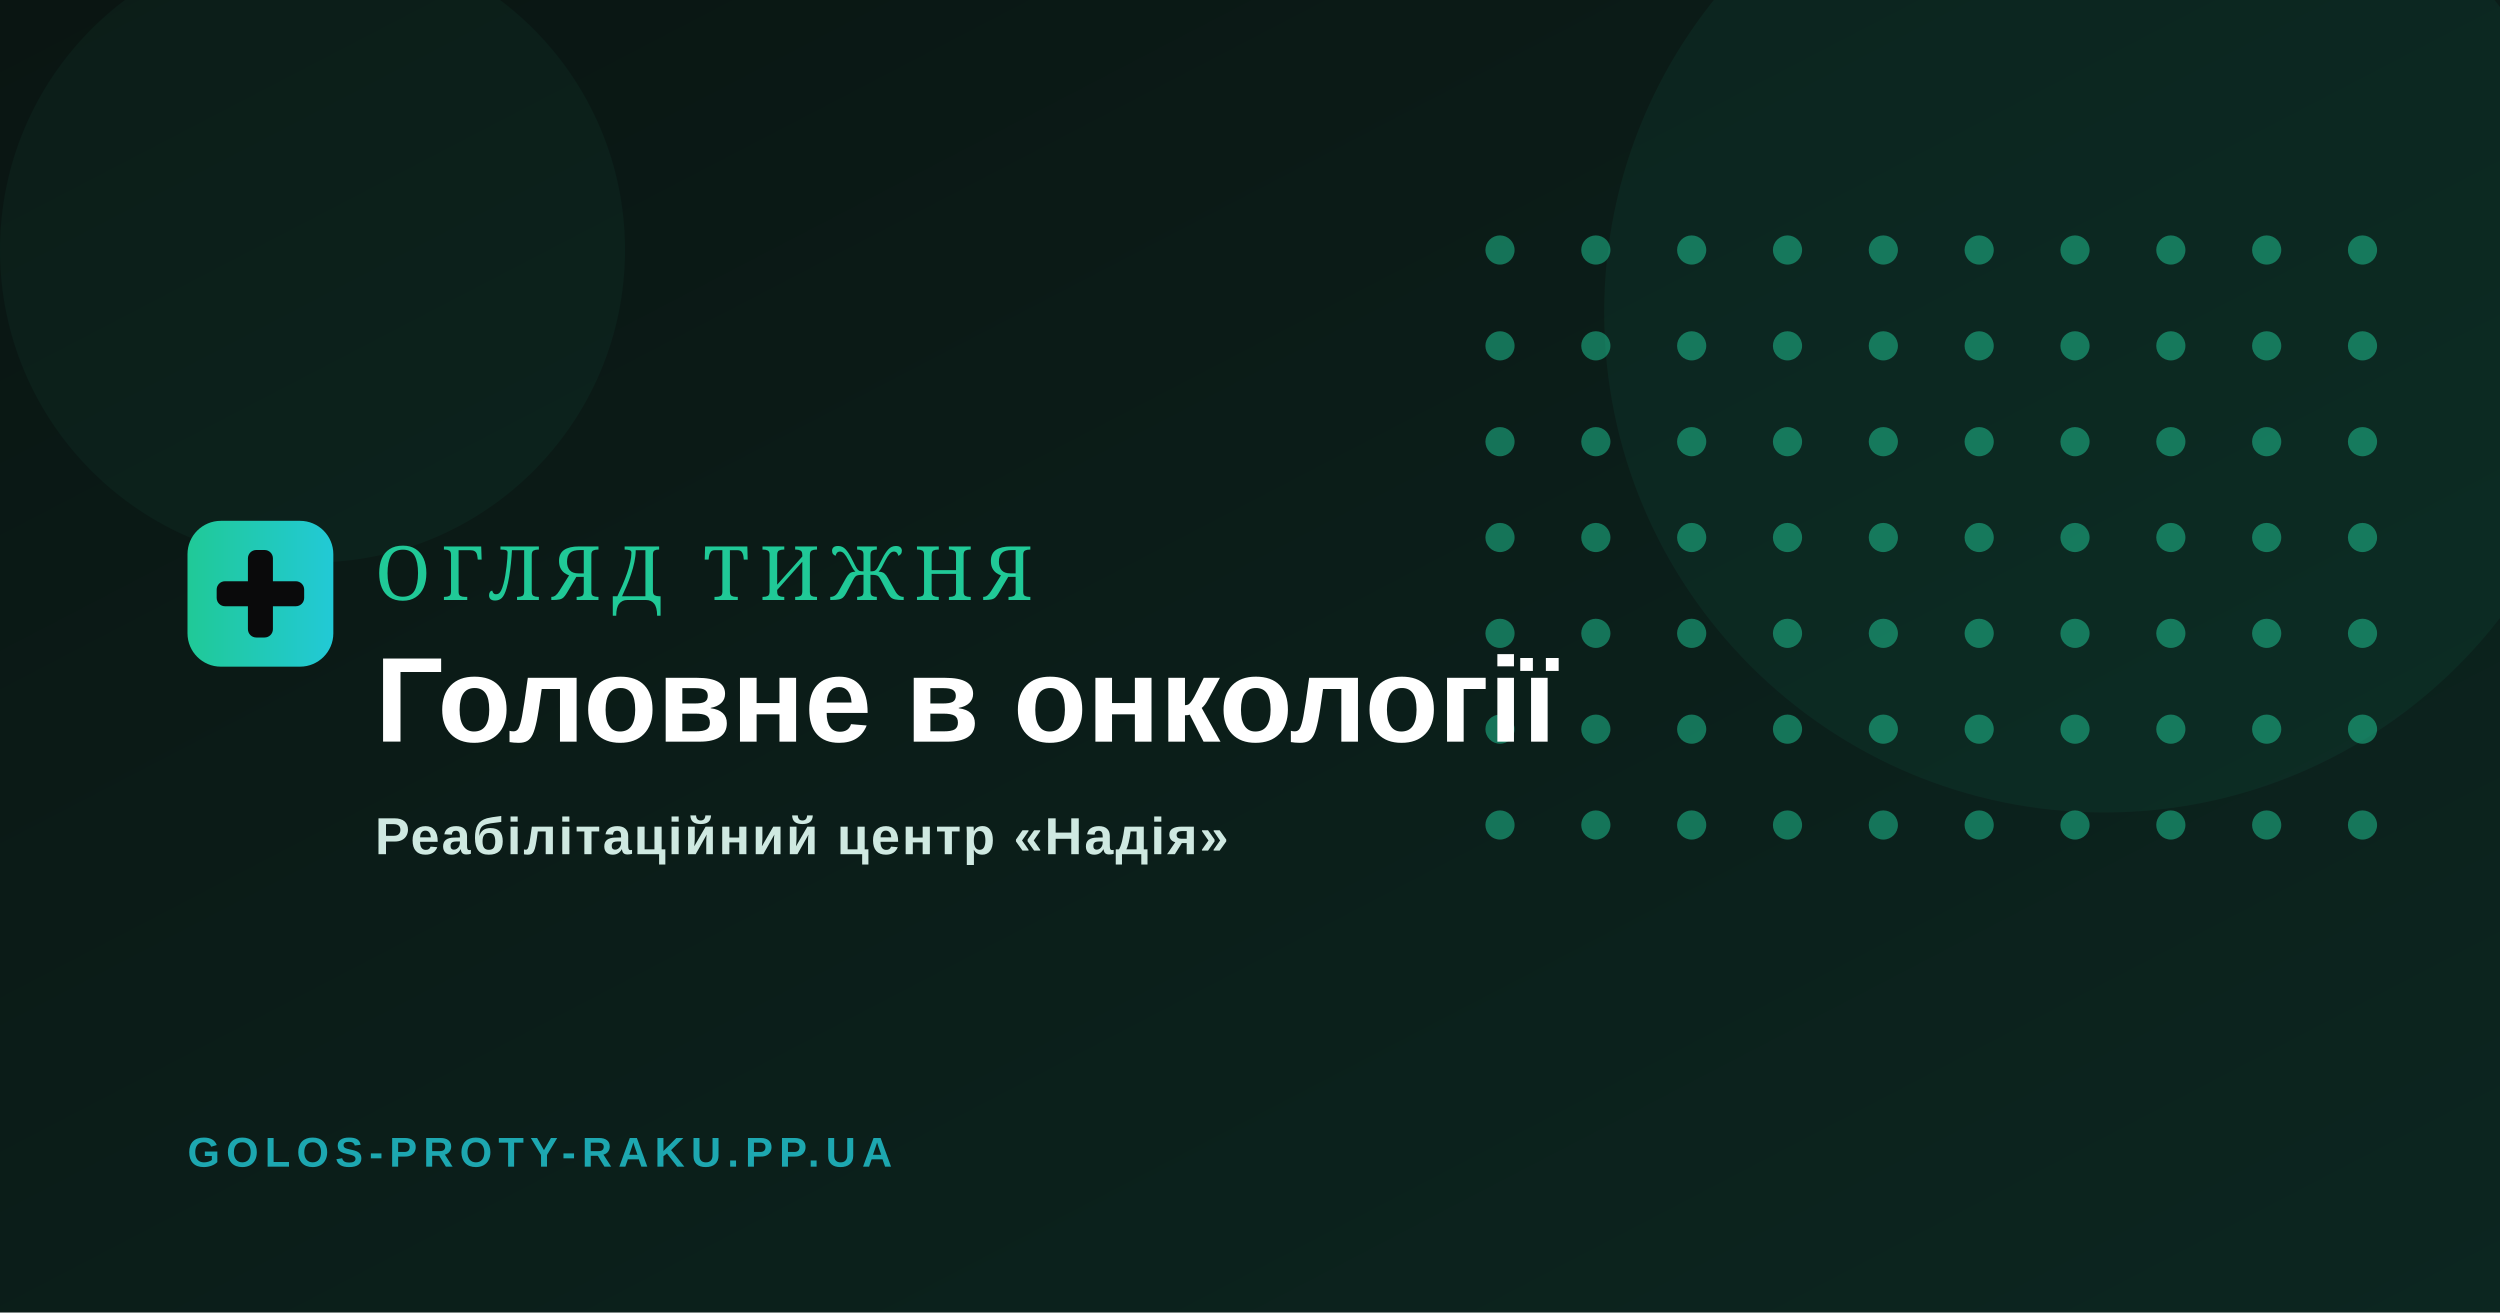
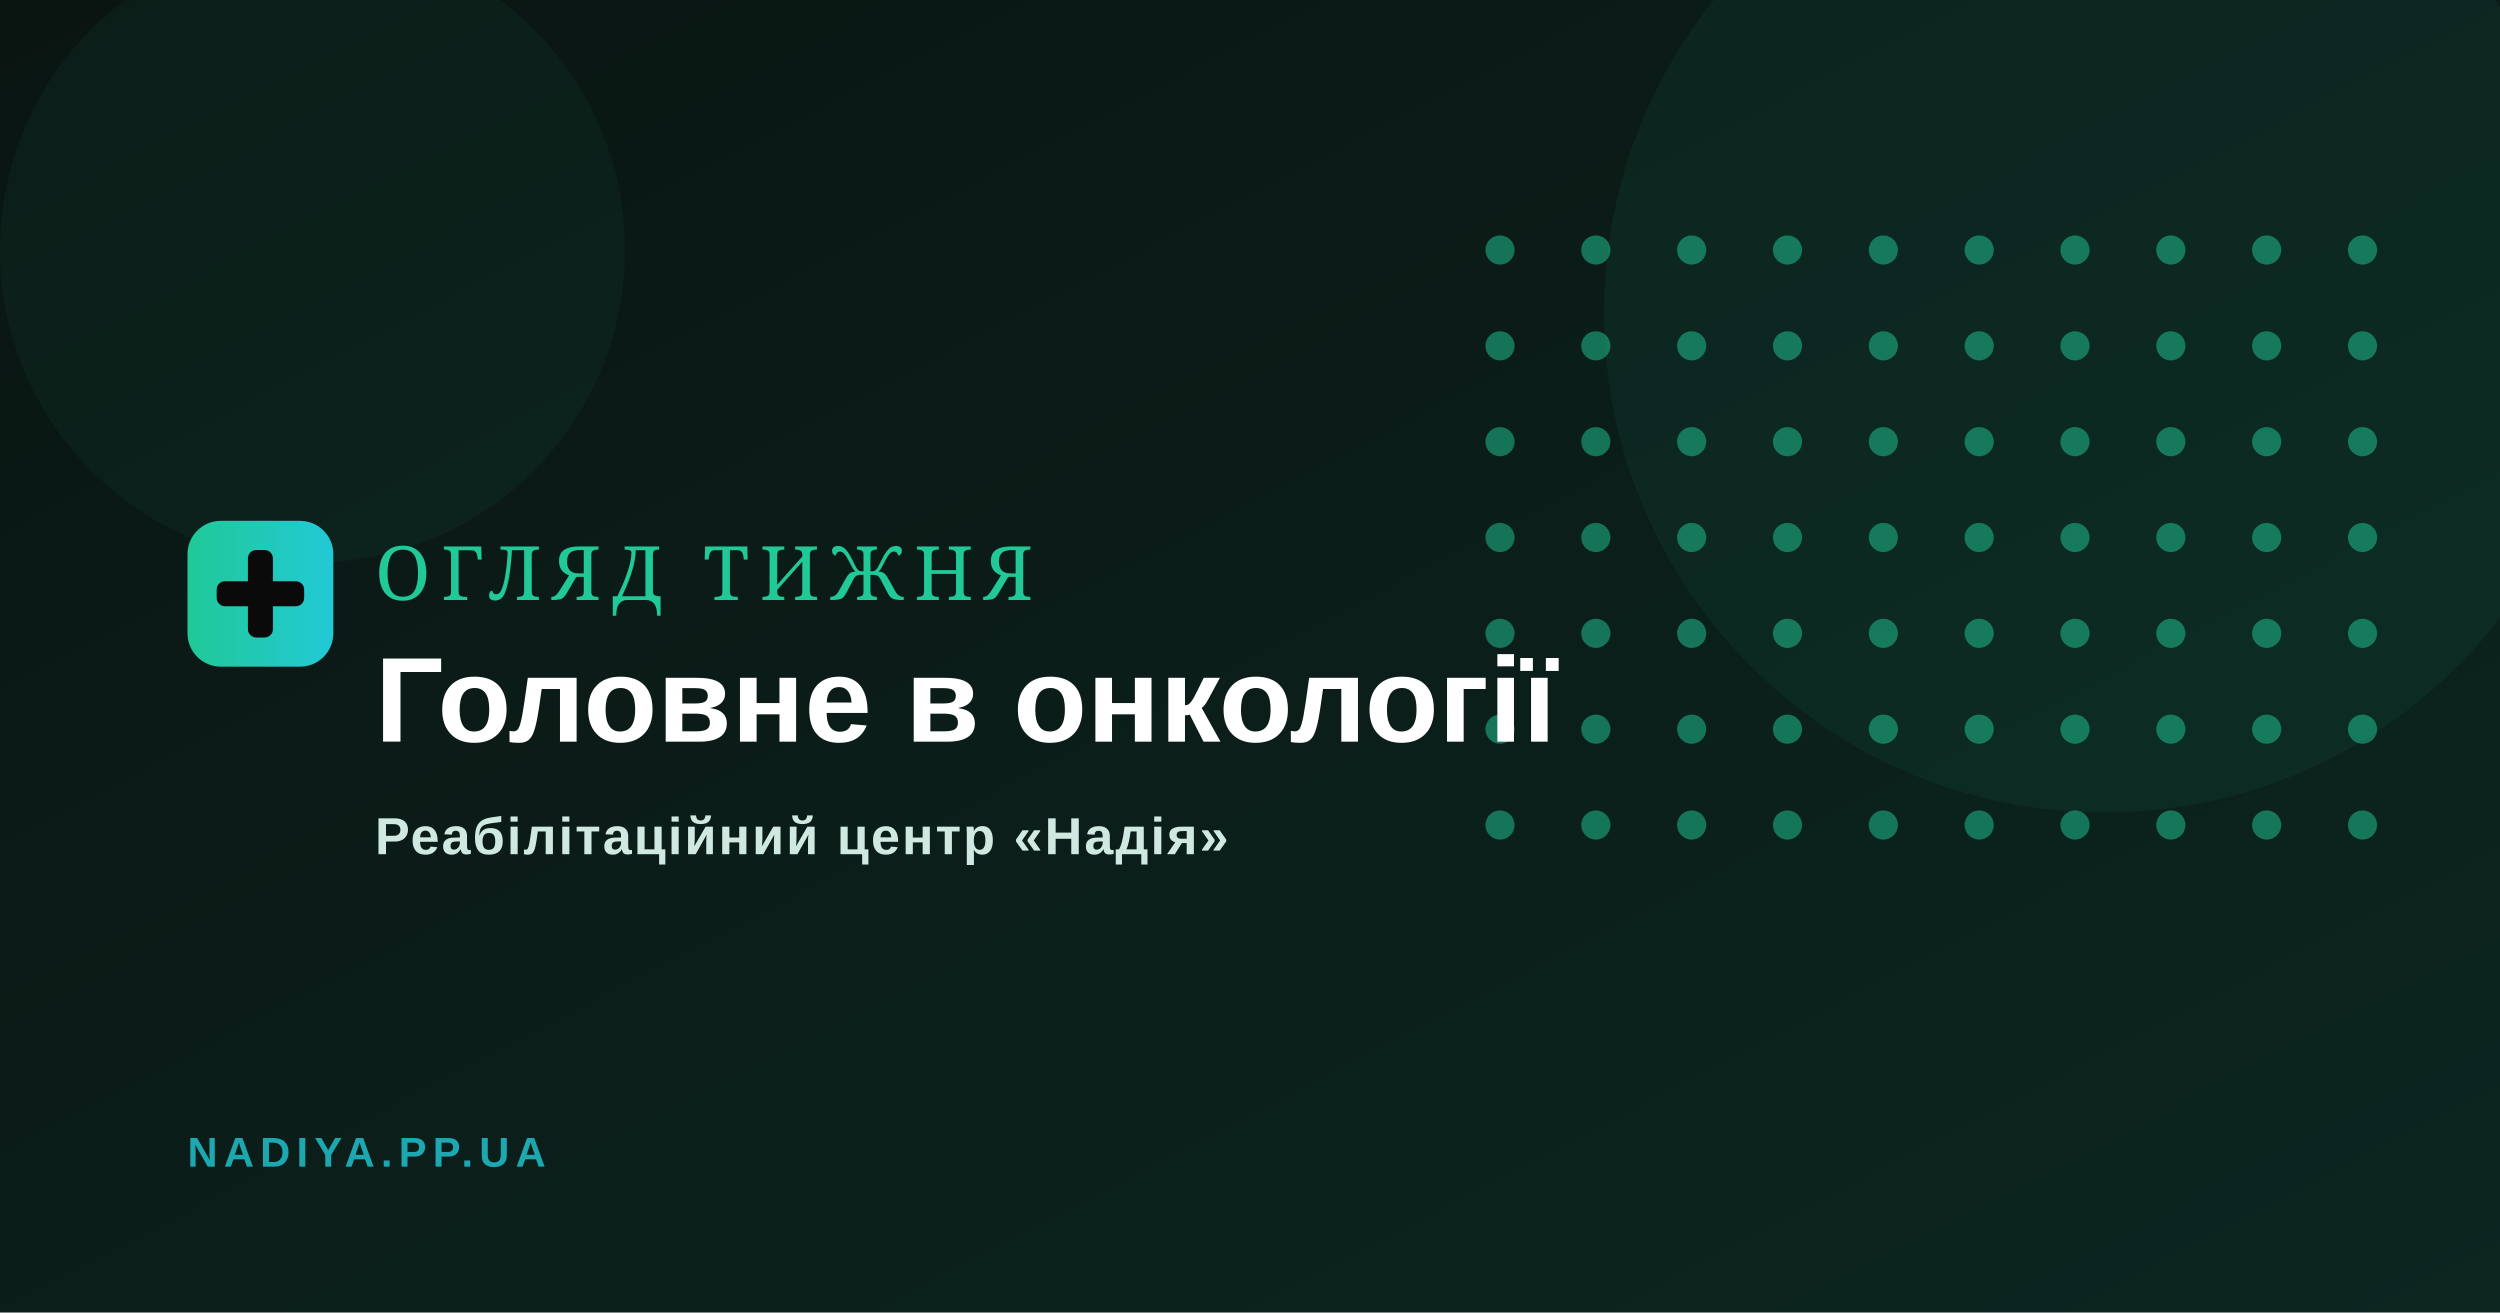
<svg xmlns="http://www.w3.org/2000/svg" viewBox="0 0 1200 630" width="1200" height="630" role="img" aria-label="ОГЛЯД ТИЖНЯ — центр Надія">
  <defs>
    <linearGradient id="bg" x1="0" y1="0" x2="1" y2="1">
      <stop offset="0" stop-color="#0a1512" />
      <stop offset="1" stop-color="#0c2620" />
    </linearGradient>
    <linearGradient id="g" x1="0" y1="0" x2="1" y2="0">
      <stop offset="0" stop-color="#20c997" />
      <stop offset="1" stop-color="#22c9d6" />
    </linearGradient>
  </defs>
  <rect width="1200" height="630" fill="url(#bg)" />
  <circle cx="1010" cy="150" r="240" fill="#20c997" opacity="0.06" />
  <circle cx="150" cy="120" r="150" fill="#20c997" opacity="0.05" />
  <g fill="#20c997" opacity="0.5">
    <circle cx="720" cy="120" r="7" />
    <circle cx="720" cy="166" r="7" />
    <circle cx="720" cy="212" r="7" />
    <circle cx="720" cy="258" r="7" />
    <circle cx="720" cy="304" r="7" />
    <circle cx="720" cy="350" r="7" />
    <circle cx="720" cy="396" r="7" />
    <circle cx="766" cy="120" r="7" />
    <circle cx="766" cy="166" r="7" />
    <circle cx="766" cy="212" r="7" />
    <circle cx="766" cy="258" r="7" />
    <circle cx="766" cy="304" r="7" />
    <circle cx="766" cy="350" r="7" />
    <circle cx="766" cy="396" r="7" />
    <circle cx="812" cy="120" r="7" />
    <circle cx="812" cy="166" r="7" />
    <circle cx="812" cy="212" r="7" />
    <circle cx="812" cy="258" r="7" />
    <circle cx="812" cy="304" r="7" />
    <circle cx="812" cy="350" r="7" />
    <circle cx="812" cy="396" r="7" />
    <circle cx="858" cy="120" r="7" />
    <circle cx="858" cy="166" r="7" />
    <circle cx="858" cy="212" r="7" />
    <circle cx="858" cy="258" r="7" />
    <circle cx="858" cy="304" r="7" />
    <circle cx="858" cy="350" r="7" />
    <circle cx="858" cy="396" r="7" />
    <circle cx="904" cy="120" r="7" />
    <circle cx="904" cy="166" r="7" />
    <circle cx="904" cy="212" r="7" />
    <circle cx="904" cy="258" r="7" />
    <circle cx="904" cy="304" r="7" />
    <circle cx="904" cy="350" r="7" />
    <circle cx="904" cy="396" r="7" />
    <circle cx="950" cy="120" r="7" />
    <circle cx="950" cy="166" r="7" />
    <circle cx="950" cy="212" r="7" />
    <circle cx="950" cy="258" r="7" />
    <circle cx="950" cy="304" r="7" />
    <circle cx="950" cy="350" r="7" />
    <circle cx="950" cy="396" r="7" />
    <circle cx="996" cy="120" r="7" />
    <circle cx="996" cy="166" r="7" />
    <circle cx="996" cy="212" r="7" />
    <circle cx="996" cy="258" r="7" />
    <circle cx="996" cy="304" r="7" />
    <circle cx="996" cy="350" r="7" />
    <circle cx="996" cy="396" r="7" />
    <circle cx="1042" cy="120" r="7" />
    <circle cx="1042" cy="166" r="7" />
    <circle cx="1042" cy="212" r="7" />
    <circle cx="1042" cy="258" r="7" />
    <circle cx="1042" cy="304" r="7" />
    <circle cx="1042" cy="350" r="7" />
    <circle cx="1042" cy="396" r="7" />
    <circle cx="1088" cy="120" r="7" />
    <circle cx="1088" cy="166" r="7" />
    <circle cx="1088" cy="212" r="7" />
    <circle cx="1088" cy="258" r="7" />
    <circle cx="1088" cy="304" r="7" />
    <circle cx="1088" cy="350" r="7" />
    <circle cx="1088" cy="396" r="7" />
    <circle cx="1134" cy="120" r="7" />
    <circle cx="1134" cy="166" r="7" />
    <circle cx="1134" cy="212" r="7" />
    <circle cx="1134" cy="258" r="7" />
    <circle cx="1134" cy="304" r="7" />
    <circle cx="1134" cy="350" r="7" />
    <circle cx="1134" cy="396" r="7" />
  </g>
  <g transform="translate(90,250)">
    <rect x="0" y="0" width="70" height="70" rx="16" fill="url(#g)" />
    <rect x="29" y="14" width="12" height="42" rx="4" fill="#0a0a0b" />
    <rect x="14" y="29" width="42" height="12" rx="4" fill="#0a0a0b" />
  </g>
  <text x="180" y="288" font-family="Georgia, serif" font-size="36" fill="#20c997" letter-spacing="5">ОГЛЯД ТИЖНЯ</text>
  <text x="180" y="356" font-family="Arial, Helvetica, sans-serif" font-weight="900" font-size="58" fill="#ffffff">Головне в онкології</text>
  <text x="180" y="410" font-family="Arial, Helvetica, sans-serif" font-weight="700" font-size="25" fill="#cfe9e1" letter-spacing="1">Реабілітаційний центр «Надія»</text>
-   <text x="90" y="560" font-family="Arial, Helvetica, sans-serif" font-weight="700" font-size="20" fill="#22c9d6" letter-spacing="3" opacity="0.8">GOLOS-PROTY-RAKU.PP.UA</text>
+   <text x="90" y="560" font-family="Arial, Helvetica, sans-serif" font-weight="700" font-size="20" fill="#22c9d6" letter-spacing="3" opacity="0.8">NADIYA.PP.UA</text>
</svg>
